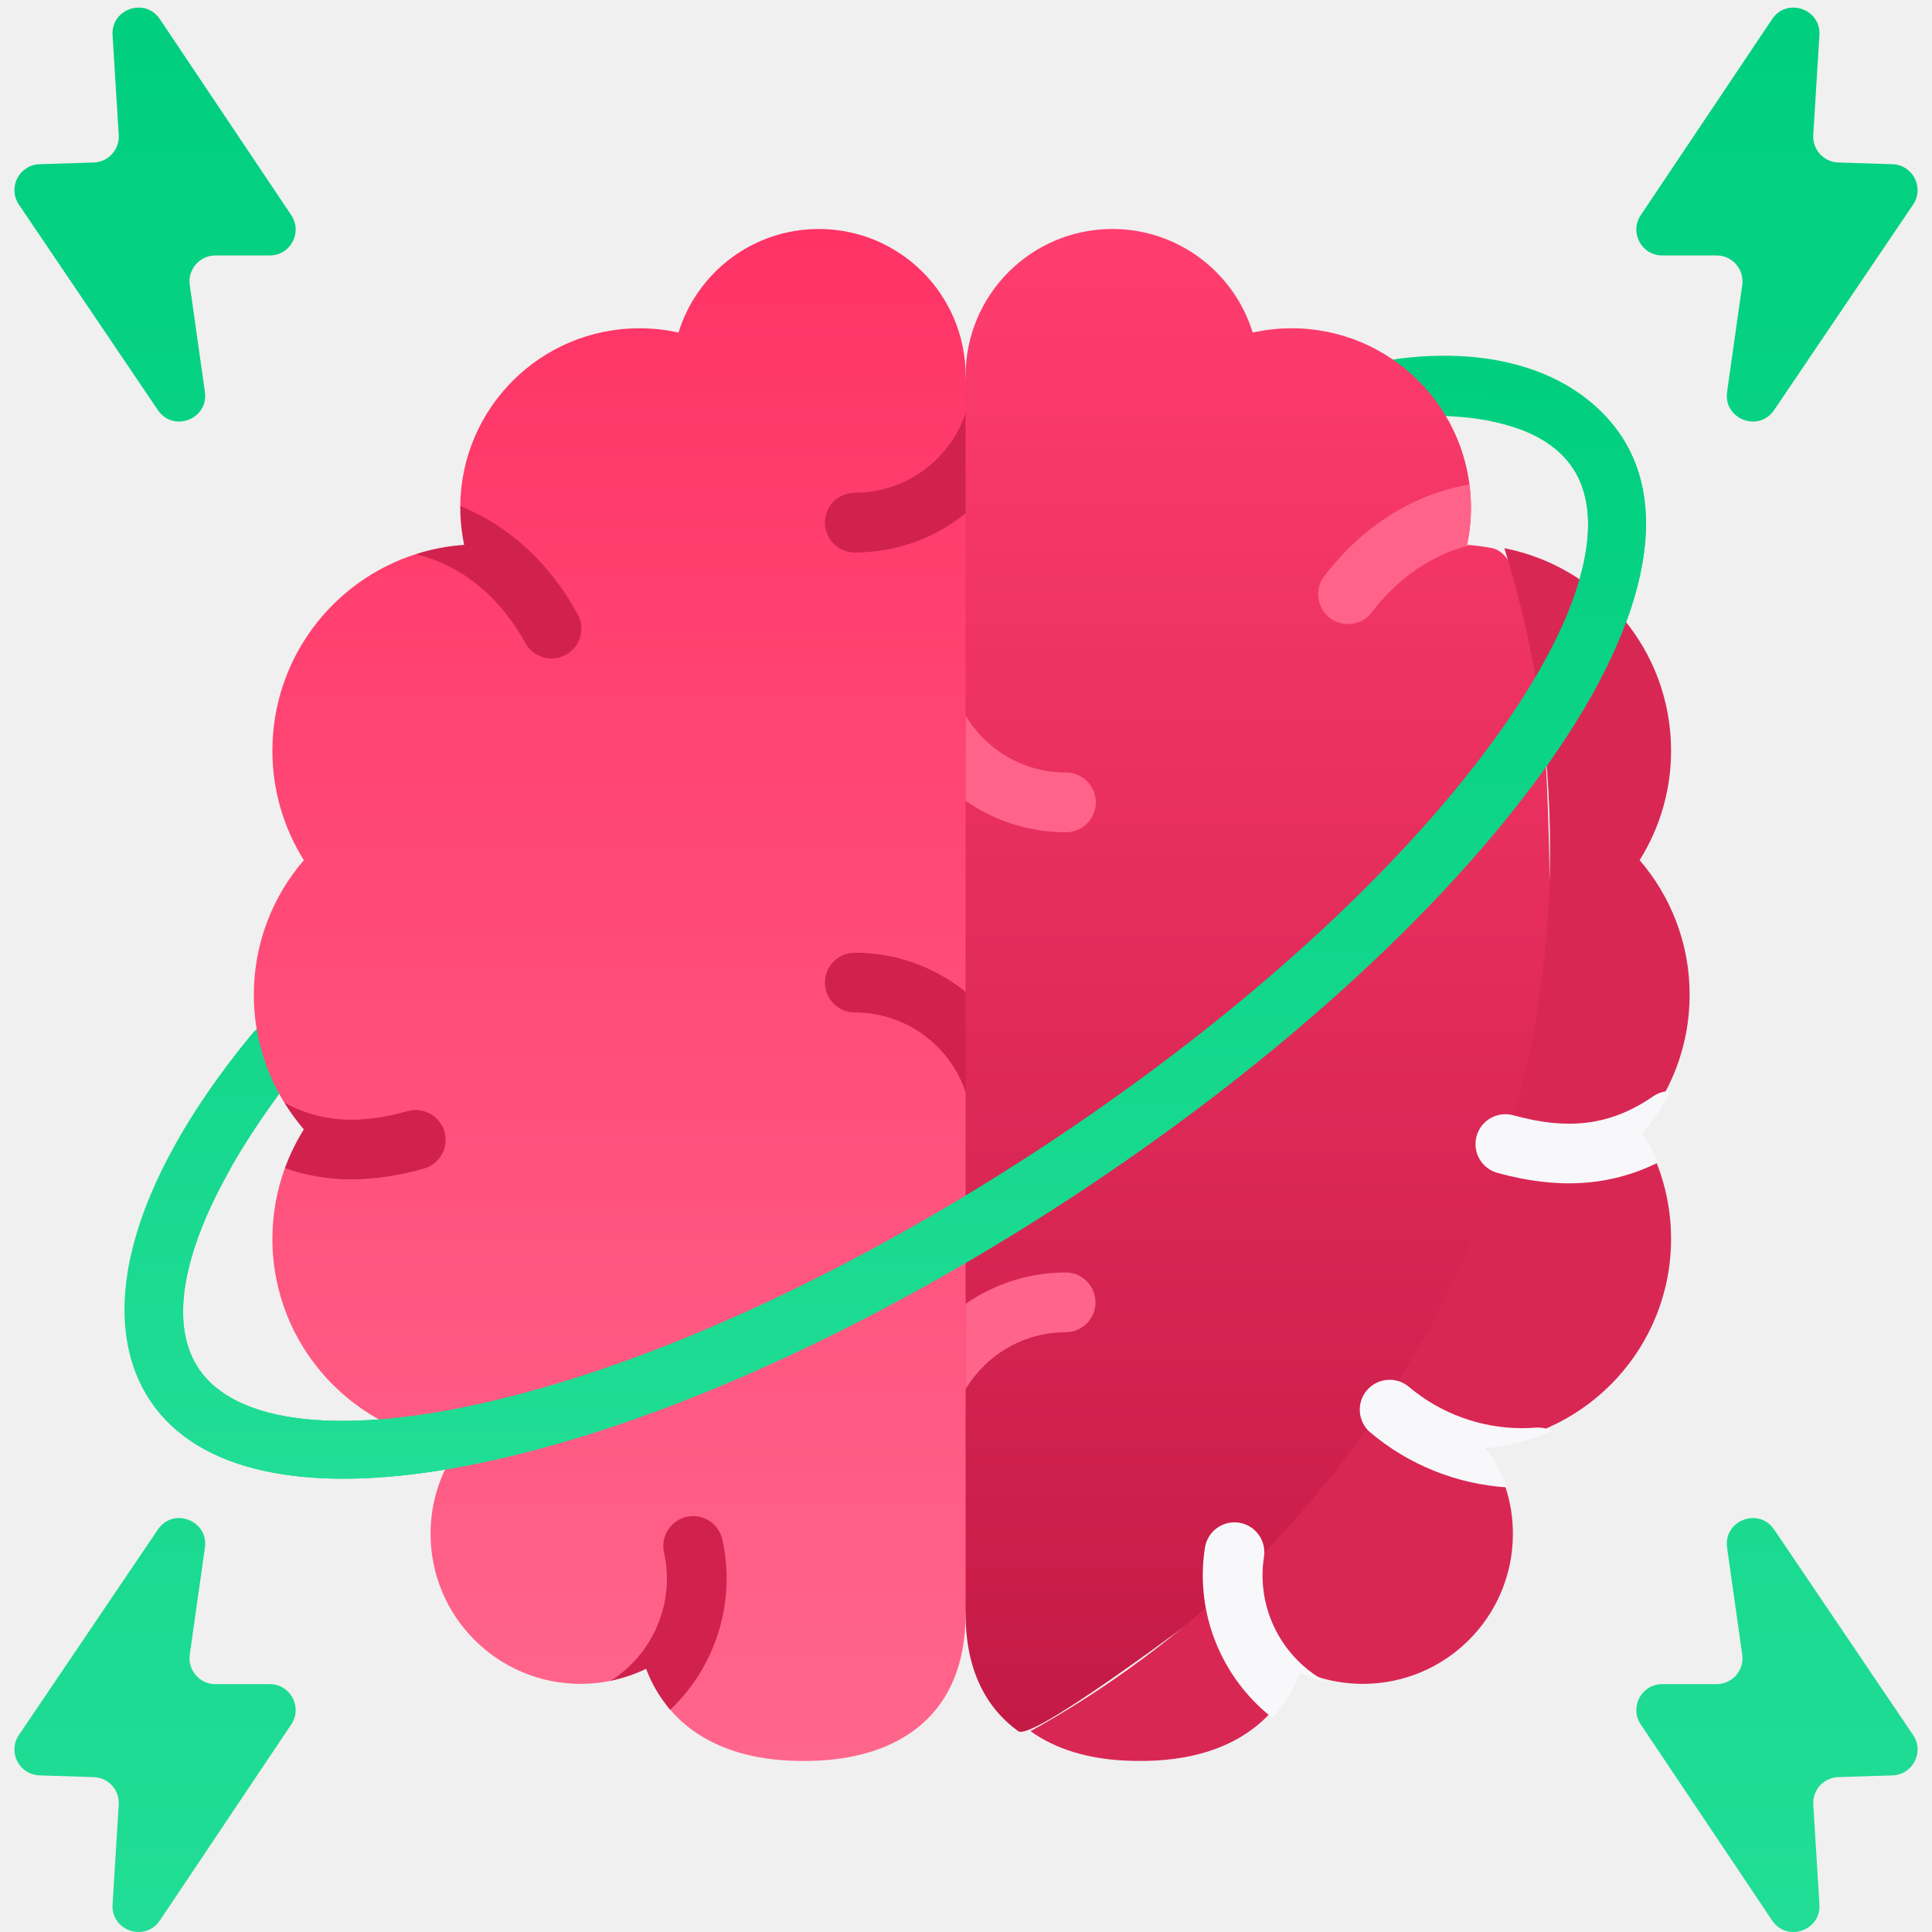
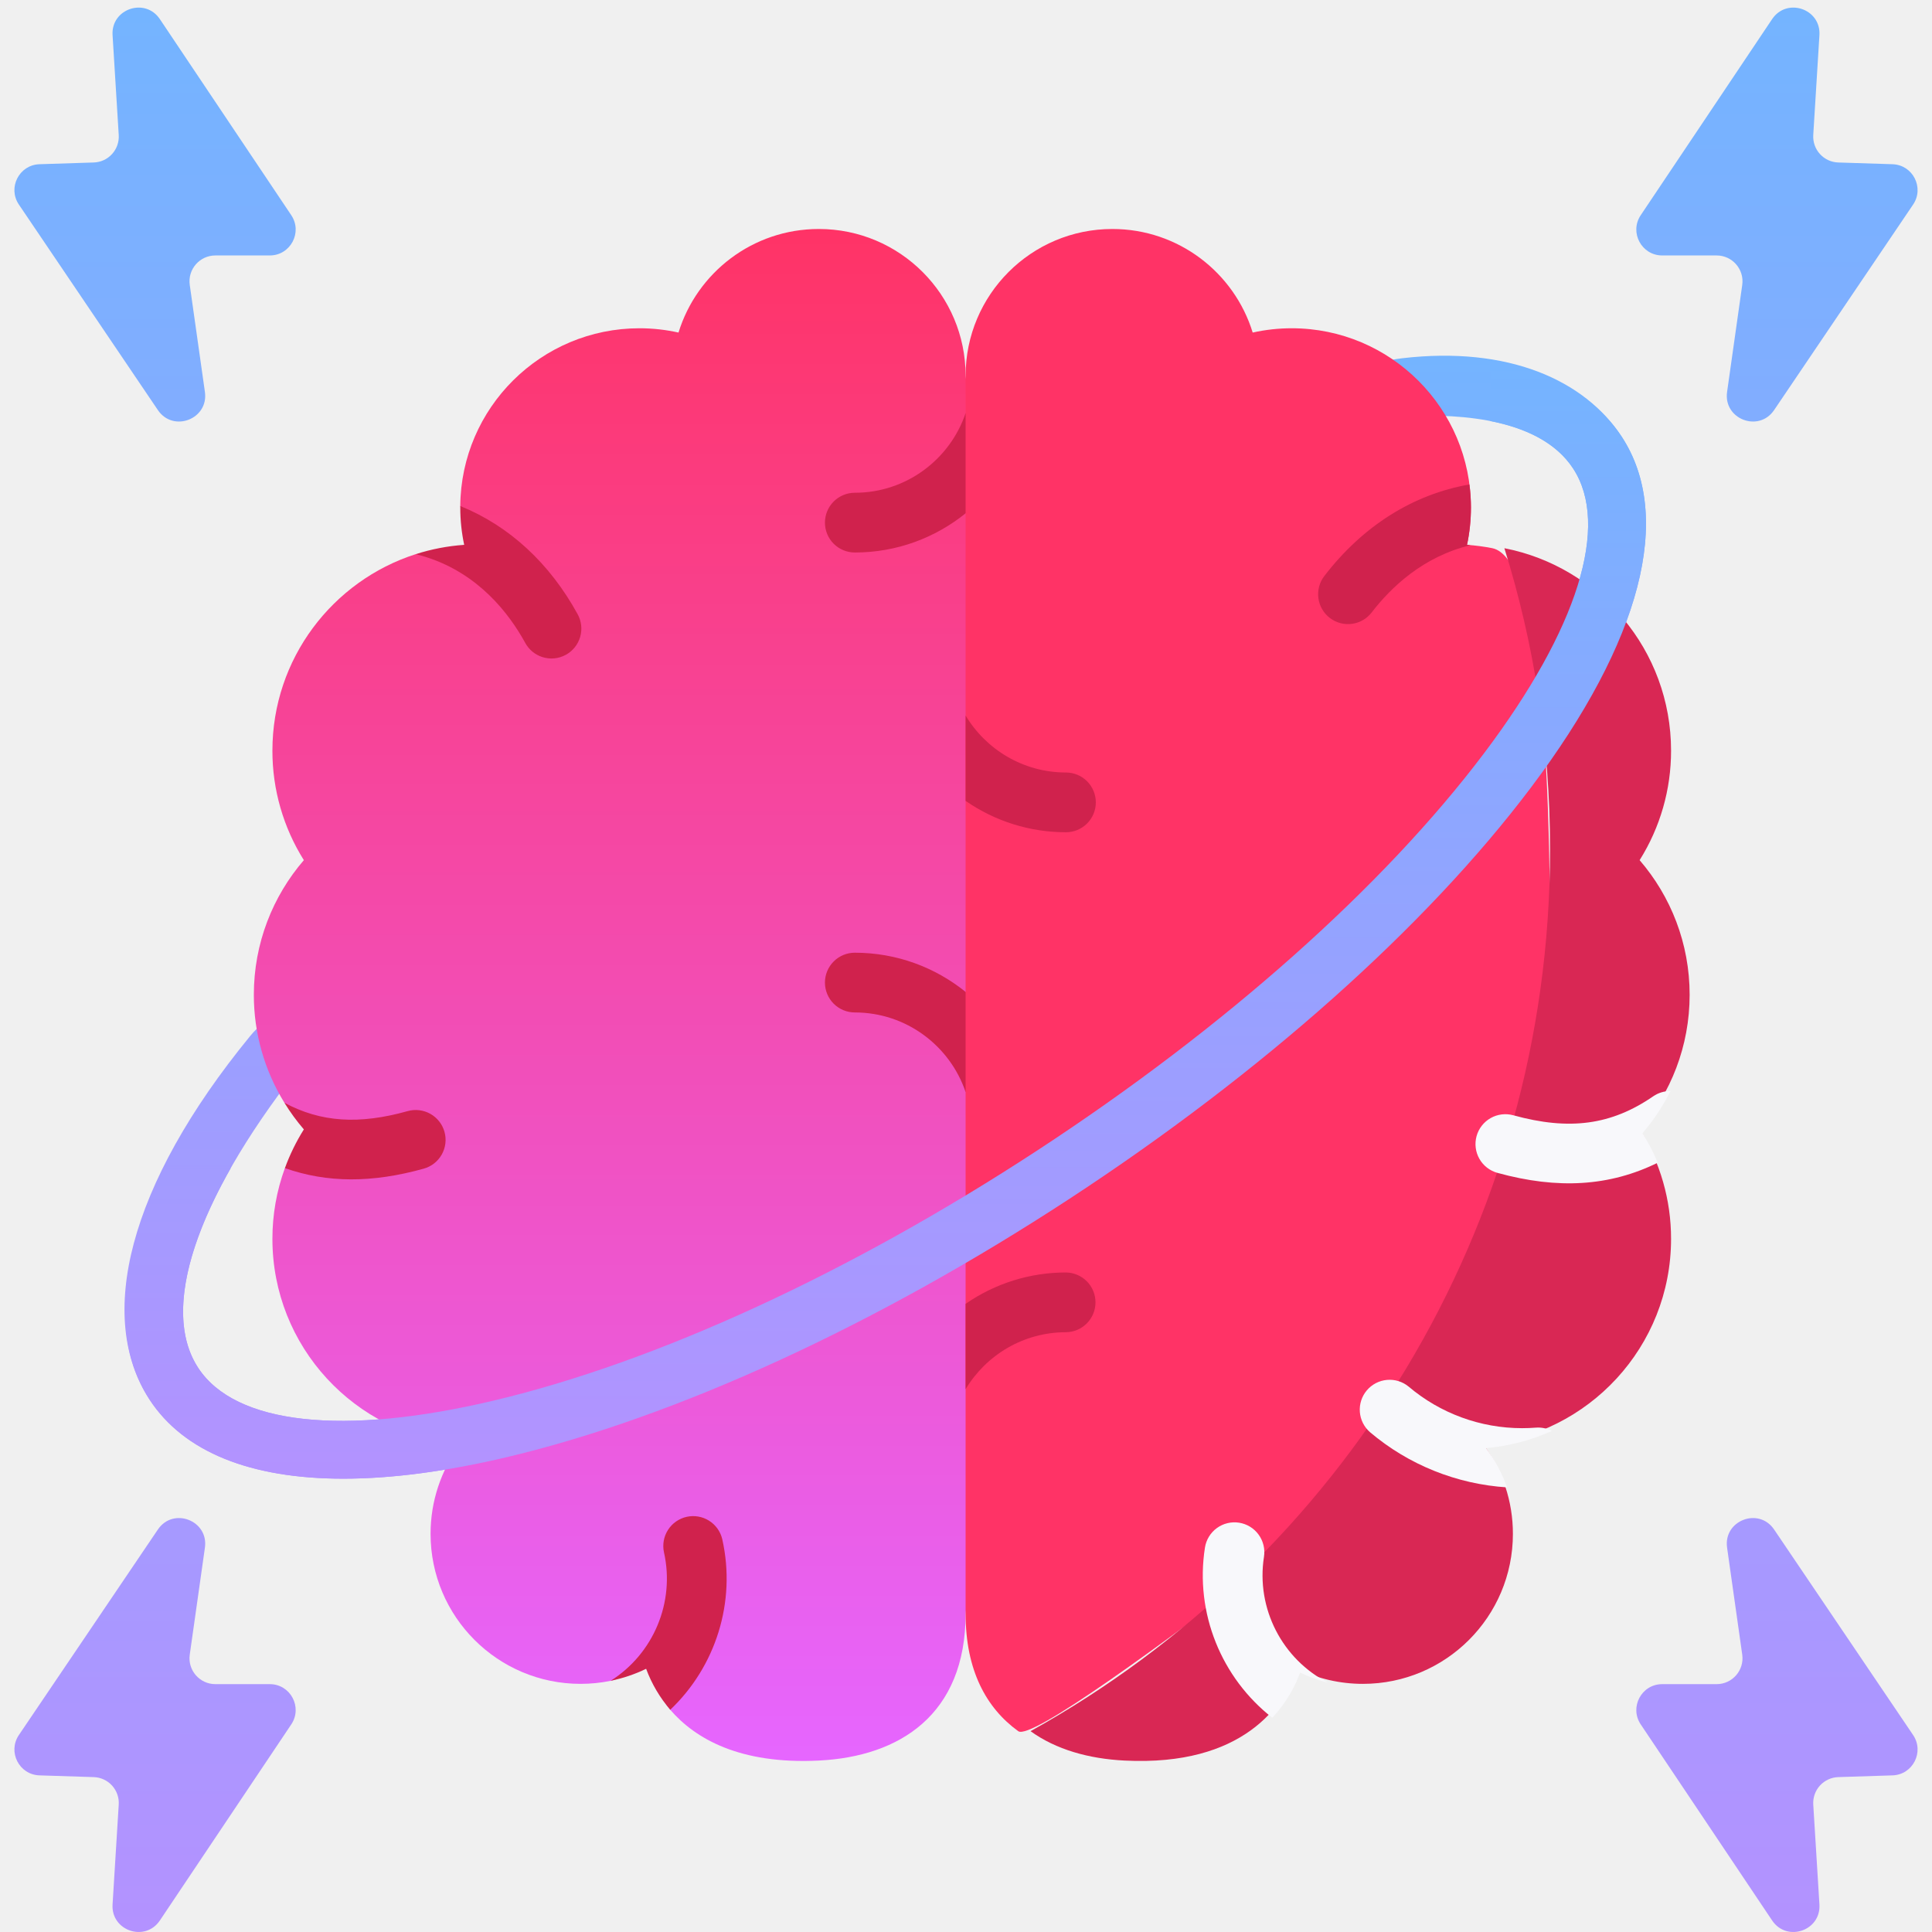
<svg xmlns="http://www.w3.org/2000/svg" width="512" height="512" viewBox="0 0 512 512" fill="none">
-   <g clip-path="url(#clip0_75_88)">
-     <path d="M90.989 391.869C66.417 391.87 48.712 384.792 39.639 370.92C25.428 349.193 33.864 314.151 66.296 274.563C71.374 268.364 73.739 270.601 77.094 273.209C77.892 273.829 78.561 274.601 79.061 275.479C79.561 276.357 79.883 277.325 80.009 278.328C80.134 279.331 80.061 280.349 79.794 281.323C79.526 282.298 79.069 283.21 78.449 284.008C51.787 318.319 42.336 346.927 52.519 362.495C62.339 377.508 90.935 380.658 130.976 371.137C174.156 360.87 225.284 337.328 274.943 304.848C324.602 272.368 366.661 234.958 393.372 199.512C418.141 166.642 426.715 139.18 416.896 124.168C408.456 111.263 388.03 109.512 372.38 110.312C368.168 110.54 364.518 107.265 364.3 103.02C364.082 98.775 362.647 95.987 371.592 94.94C399.652 91.658 419.93 100.688 429.777 115.743C443.559 136.813 434.996 169.852 405.665 208.775C377.911 245.605 334.479 284.299 283.369 317.728C232.259 351.157 179.403 375.443 134.537 386.111C118.34 389.962 103.739 391.868 90.989 391.869Z" fill="url(#paint0_linear_75_88)" />
-     <path d="M216.997 466.571C195.938 467.617 184.173 460.698 177.621 453.11C174.383 449.36 173.935 443.352 172.75 440.154C169.803 441.589 165.136 444.765 161.837 445.438C159.211 445.972 156.537 446.241 153.858 446.241C131.904 446.241 114.106 428.444 114.106 406.489C114.092 397.94 116.848 389.617 121.96 382.766C94.065 380.266 72.192 356.858 72.192 328.313C72.186 321.916 73.307 315.568 75.503 309.56L86.044 301.531L75.378 292.256C70.066 283.652 67.258 273.739 67.27 263.628C67.27 249.992 72.271 237.531 80.523 227.952C75.067 219.26 72.178 209.204 72.191 198.943C72.191 174.564 88.142 153.921 110.174 146.857C110.174 146.857 120.785 146.183 125.231 145.871C124.556 142.682 121.976 134.106 121.976 134.106C122.19 108.05 143.379 86.995 169.485 86.995C173.033 86.995 176.486 87.395 179.813 88.133C184.702 72.24 199.499 60.685 216.996 60.685C238.479 60.685 255.895 78.102 255.895 99.585C255.895 99.585 266.157 182.309 266.157 256.534C266.157 335.486 255.895 427.673 255.895 427.673C255.895 454.385 238.453 465.506 216.997 466.571Z" fill="url(#paint1_linear_75_88)" />
+   <g clip-path="url(#clip0_101_384)">
+     <path d="M90.989 391.868C66.417 391.869 48.712 384.791 39.639 370.919C25.428 349.192 33.864 314.15 66.296 274.562C71.374 268.363 73.739 270.6 77.094 273.208C77.892 273.828 78.561 274.6 79.061 275.478C79.561 276.356 79.883 277.324 80.009 278.327C80.134 279.33 80.061 280.348 79.794 281.322C79.526 282.297 79.069 283.209 78.449 284.007C51.787 318.318 42.336 346.926 52.519 362.494C62.339 377.507 90.935 380.657 130.976 371.136C174.156 360.869 225.284 337.327 274.943 304.847C324.602 272.367 366.661 234.957 393.372 199.511C418.141 166.641 426.715 139.179 416.896 124.167C408.456 111.262 388.03 109.511 372.38 110.311C368.168 110.539 364.518 107.264 364.3 103.019C364.082 98.774 362.647 95.986 371.592 94.939C399.652 91.657 419.93 100.687 429.777 115.742C443.559 136.812 434.996 169.851 405.665 208.774C377.911 245.604 334.479 284.298 283.369 317.727C232.259 351.156 179.403 375.442 134.537 386.11C118.34 389.961 103.739 391.867 90.989 391.868Z" fill="url(#paint0_linear_101_384)" />
+     <path d="M216.997 466.569C195.938 467.615 184.173 460.696 177.621 453.108C174.383 449.358 173.935 443.35 172.75 440.152C169.803 441.587 165.136 444.763 161.837 445.436C159.211 445.97 156.537 446.239 153.858 446.239C131.904 446.239 114.106 428.442 114.106 406.487C114.092 397.938 116.848 389.615 121.96 382.764C94.065 380.264 72.192 356.856 72.192 328.311C72.186 321.914 73.307 315.566 75.503 309.558L86.044 301.529L75.378 292.254C70.066 283.65 67.258 273.737 67.27 263.626C67.27 249.99 72.271 237.529 80.523 227.95C75.067 219.258 72.178 209.202 72.191 198.941C72.191 174.562 88.142 153.919 110.174 146.855C110.174 146.855 120.785 146.181 125.231 145.869C124.556 142.68 121.976 134.104 121.976 134.104C122.19 108.048 143.379 86.993 169.485 86.993C173.033 86.993 176.486 87.394 179.813 88.132C184.702 72.238 199.499 60.684 216.996 60.684C238.479 60.684 255.895 78.1 255.895 99.583C255.895 99.583 266.157 182.307 266.157 256.532C266.157 335.484 255.895 427.671 255.895 427.671C255.895 454.383 238.453 465.504 216.997 466.569Z" fill="url(#paint1_linear_101_384)" />
    <path d="M255.895 289.403L266.157 274.92L255.895 262.864C247.858 256.375 237.645 252.478 226.534 252.478C224.434 252.478 222.421 253.312 220.936 254.797C219.452 256.281 218.618 258.295 218.618 260.394C218.618 262.494 219.452 264.507 220.936 265.992C222.421 267.476 224.434 268.31 226.534 268.31C240.162 268.311 251.754 277.156 255.895 289.403ZM226.534 146.418C237.645 146.418 247.858 142.521 255.895 136.032L266.157 124.912L255.895 109.494C251.754 121.741 240.161 130.586 226.534 130.586C224.434 130.586 222.421 131.42 220.936 132.905C219.452 134.389 218.618 136.403 218.618 138.502C218.618 140.602 219.452 142.615 220.936 144.1C222.421 145.584 224.434 146.418 226.534 146.418ZM191.406 407.903C190.931 405.869 189.671 404.105 187.902 402.996C186.132 401.886 183.996 401.521 181.958 401.98C179.92 402.439 178.146 403.684 177.023 405.445C175.899 407.205 175.517 409.339 175.959 411.38C178.939 424.618 173.162 438.279 161.833 445.423C165.087 444.764 168.245 443.698 171.232 442.249C172.7 446.219 174.865 449.896 177.625 453.106C189.611 441.73 195.162 424.588 191.406 407.903ZM112.301 309.704C114.323 309.139 116.038 307.794 117.068 305.964C118.098 304.135 118.359 301.971 117.794 299.949C117.229 297.927 115.883 296.212 114.054 295.182C112.225 294.152 110.061 293.891 108.039 294.456C95.133 298.064 85.076 297.434 75.379 292.255C76.904 294.737 78.625 297.094 80.524 299.304C78.497 302.538 76.814 305.975 75.504 309.56C86.65 313.502 98.637 313.524 112.301 309.704ZM153.089 162.785C145.643 149.201 134.942 139.37 121.986 134.105C121.985 134.239 121.976 134.37 121.976 134.504C121.976 137.895 122.338 141.2 123.013 144.389C118.65 144.694 114.34 145.522 110.176 146.857C111.176 147.109 112.17 147.389 113.151 147.706C126.833 152.134 134.871 162.489 139.205 170.395C140.174 172.167 141.786 173.5 143.708 174.121C144.734 174.454 145.817 174.574 146.891 174.472C147.965 174.371 149.007 174.051 149.952 173.531C150.864 173.032 151.668 172.357 152.319 171.547C152.97 170.737 153.455 169.806 153.746 168.808C154.038 167.81 154.129 166.765 154.017 165.731C153.904 164.698 153.589 163.697 153.089 162.785Z" fill="#D0224D" />
-     <path d="M407.267 358.671C407.267 358.671 420.599 150.178 395.428 145.268C393.231 144.84 391.01 144.547 388.778 144.39C389.466 141.14 389.814 137.827 389.815 134.505C389.815 108.266 368.544 86.995 342.305 86.995C338.831 86.996 335.367 87.378 331.977 88.133C327.088 72.24 312.291 60.685 294.794 60.685C273.311 60.685 255.895 78.102 255.895 99.585V427.673C255.895 442.576 261.324 452.626 269.85 458.785C276.607 463.664 407.267 358.671 407.267 358.671Z" fill="url(#paint2_linear_75_88)" />
+     <path d="M407.267 358.669C407.267 358.669 420.599 150.176 395.428 145.266C393.231 144.838 391.01 144.545 388.778 144.388C389.466 141.138 389.814 137.825 389.815 134.503C389.815 108.264 368.544 86.993 342.305 86.993C338.831 86.994 335.367 87.376 331.977 88.132C327.088 72.238 312.291 60.684 294.794 60.684C273.311 60.684 255.895 78.1 255.895 99.583V427.671C255.895 442.574 261.324 452.624 269.85 458.783C276.607 463.662 407.267 358.669 407.267 358.669Z" fill="url(#paint2_linear_101_384)" />
    <path d="M447.772 263.626C447.772 249.99 442.771 237.529 434.519 227.95C439.975 219.259 442.863 209.203 442.85 198.941C442.85 172.334 423.846 150.192 398.676 145.281C406.541 170.466 410.782 197.251 410.782 225.028C410.782 325.601 355.209 413.181 273.105 458.778C279.861 463.658 288.559 466.099 298.045 466.57C329.512 468.133 340.227 451.914 343.809 442.248C349.222 444.882 355.165 446.247 361.184 446.24C383.138 446.24 400.935 428.443 400.935 406.488C400.948 397.94 398.193 389.617 393.082 382.765C420.977 380.265 442.85 356.857 442.85 328.312C442.863 318.051 439.975 307.994 434.519 299.303C442.771 289.723 447.772 277.262 447.772 263.626Z" fill="#D92754" />
-     <path d="M469.63 5.07L434.811 57.028C431.759 61.581 435.023 67.698 440.506 67.698H454.923C459.091 67.698 462.295 71.388 461.71 75.514L457.694 103.872C456.675 111.07 466.087 114.695 470.16 108.674L506.993 54.214C510.016 49.743 506.928 43.694 501.534 43.522L487.155 43.062C486.239 43.032 485.337 42.819 484.504 42.435C483.671 42.05 482.924 41.503 482.306 40.825C481.688 40.147 481.213 39.351 480.909 38.486C480.604 37.621 480.476 36.703 480.532 35.788L482.167 9.308C482.598 2.327 473.524 -0.741 469.63 5.07ZM42.368 5.07L77.187 57.028C80.239 61.581 76.975 67.698 71.492 67.698H57.075C52.907 67.698 49.703 71.388 50.288 75.514L54.304 103.872C55.323 111.07 45.911 114.695 41.838 108.674L5.005 54.214C1.982 49.743 5.07 43.694 10.464 43.522L24.843 43.062C25.76 43.032 26.662 42.819 27.495 42.435C28.328 42.05 29.075 41.503 29.693 40.825C30.31 40.147 30.786 39.351 31.09 38.486C31.395 37.621 31.523 36.703 31.466 35.788L29.831 9.308C29.4 2.327 38.474 -0.741 42.368 5.07ZM469.63 508.944L434.811 456.987C431.759 452.433 435.023 446.316 440.506 446.316H454.923C459.091 446.316 462.295 442.627 461.71 438.5L457.694 410.142C456.675 402.944 466.087 399.319 470.16 405.34L506.993 459.801C510.016 464.271 506.928 470.32 501.534 470.493L487.155 470.953C486.239 470.983 485.337 471.196 484.504 471.58C483.671 471.964 482.924 472.512 482.306 473.19C481.688 473.868 481.213 474.664 480.909 475.529C480.604 476.394 480.476 477.312 480.532 478.227L482.167 504.706C482.598 511.687 473.524 514.755 469.63 508.944ZM42.368 508.944L77.187 456.987C80.239 452.433 76.975 446.316 71.492 446.316H57.075C52.907 446.316 49.703 442.627 50.288 438.5L54.304 410.142C55.323 402.944 45.911 399.319 41.838 405.34L5.005 459.801C1.982 464.271 5.07 470.32 10.464 470.493L24.843 470.953C25.76 470.983 26.662 471.196 27.495 471.58C28.328 471.964 29.075 472.512 29.693 473.19C30.31 473.868 30.786 474.664 31.09 475.529C31.395 476.394 31.523 477.312 31.466 478.227L29.831 504.706C29.4 511.687 38.474 514.755 42.368 508.944Z" fill="url(#paint3_linear_75_88)" />
-     <path d="M429.778 115.742C422.912 105.245 411.044 98.575 394.926 95.986V111.579C404.013 113.363 412.263 117.082 416.897 124.168C426.716 139.181 418.143 166.643 393.373 199.512C366.663 234.958 324.604 272.367 274.944 304.848C225.284 337.329 174.157 360.87 130.977 371.137C90.936 380.658 62.341 377.508 52.52 362.495C44.995 350.99 48.204 332.359 61.145 309.572H43.776C31.339 334.649 29.757 355.809 39.641 370.92C48.714 384.792 66.419 391.87 90.991 391.869C103.74 391.869 118.342 389.963 134.539 386.111C179.405 375.443 232.261 351.158 283.371 317.728C334.481 284.298 377.913 245.605 405.667 208.775C434.997 169.851 443.56 136.812 429.778 115.742Z" fill="url(#paint4_linear_75_88)" />
-     <path d="M352.412 163.758C353.266 164.416 354.247 164.891 355.292 165.156C356.338 165.42 357.427 165.468 358.492 165.296C360.486 164.977 362.283 163.905 363.513 162.302C368.605 155.672 377.175 147.459 389.712 144.477C389.4 144.45 389.091 144.411 388.777 144.389C389.465 141.139 389.813 137.826 389.814 134.504C389.814 132.429 389.666 130.389 389.408 128.385C374.439 131.01 361.154 139.38 350.955 152.658C350.321 153.482 349.857 154.423 349.587 155.427C349.318 156.432 349.249 157.479 349.384 158.51C349.519 159.54 349.856 160.534 350.376 161.435C350.895 162.335 351.587 163.125 352.412 163.758ZM282.489 204.722C271.206 204.722 261.315 198.659 255.895 189.623V212.24C263.702 217.662 272.983 220.563 282.489 220.555C283.528 220.555 284.558 220.35 285.518 219.952C286.478 219.555 287.351 218.972 288.086 218.237C288.821 217.501 289.404 216.629 289.802 215.668C290.2 214.708 290.405 213.678 290.405 212.639C290.405 211.599 290.2 210.57 289.802 209.609C289.404 208.649 288.821 207.776 288.086 207.041C287.351 206.305 286.479 205.722 285.518 205.324C284.558 204.927 283.528 204.722 282.489 204.722Z" fill="#FF638A" />
-     <path d="M393.831 383.766C399.856 383.229 405.749 381.69 411.267 379.213C409.96 378.531 408.487 378.229 407.016 378.34C405.808 378.434 404.576 378.481 403.356 378.481C392.352 378.482 381.703 374.579 373.305 367.467C371.7 366.143 369.637 365.504 367.564 365.689C365.491 365.874 363.574 366.867 362.228 368.455C360.882 370.043 360.216 372.097 360.373 374.172C360.53 376.247 361.498 378.177 363.067 379.544C373.29 388.212 386.062 393.321 399.391 394.173C398.067 390.447 396.193 386.939 393.831 383.766ZM334.966 412.576C335.127 411.549 335.084 410.501 334.84 409.49C334.595 408.48 334.154 407.527 333.542 406.687C332.929 405.847 332.157 405.136 331.27 404.595C330.383 404.053 329.397 403.691 328.37 403.53C326.296 403.205 324.178 403.718 322.481 404.955C320.785 406.191 319.649 408.051 319.324 410.125C316.6 427.507 323.733 444.723 337.163 455.216C341.004 451.139 343.257 446.761 344.559 443.247C346.954 444.408 349.459 445.324 352.037 445.98C339.812 439.758 332.823 426.253 334.966 412.576ZM435.267 300.304C438.193 296.902 440.692 293.154 442.707 289.144C441.071 289.119 439.468 289.604 438.119 290.531C427.025 298.161 415.935 299.665 401.04 295.559C400.038 295.283 398.991 295.207 397.96 295.335C396.928 295.463 395.932 295.794 395.028 296.307C394.124 296.82 393.33 297.507 392.691 298.327C392.052 299.147 391.581 300.085 391.305 301.087C391.029 302.09 390.953 303.136 391.081 304.168C391.21 305.2 391.54 306.196 392.053 307.1C392.566 308.004 393.253 308.798 394.073 309.437C394.893 310.075 395.831 310.546 396.833 310.822C412.874 315.243 426.59 314.397 439.327 308.128C438.187 305.415 436.83 302.799 435.267 300.304Z" fill="#F8F8FB" />
-     <path d="M282.489 337.219C272.983 337.21 263.702 340.112 255.895 345.534V368.151C261.316 359.115 271.207 353.052 282.489 353.052C284.573 353.028 286.564 352.184 288.029 350.702C289.495 349.22 290.317 347.22 290.317 345.135C290.317 343.051 289.495 341.051 288.029 339.569C286.564 338.087 284.573 337.242 282.489 337.219Z" fill="#FF648B" />
+     <path d="M469.63 5.069L434.811 57.026C431.759 61.581 435.023 67.698 440.506 67.698H454.923C459.091 67.698 462.295 71.386 461.71 75.513L457.694 103.871C456.675 111.069 466.087 114.694 470.16 108.674L506.993 54.212C510.016 49.742 506.928 43.694 501.534 43.52L487.155 43.06C486.239 43.031 485.337 42.818 484.504 42.434C483.671 42.05 482.924 41.502 482.306 40.824C481.688 40.145 481.213 39.35 480.909 38.485C480.604 37.62 480.476 36.702 480.532 35.786L482.167 9.307C482.598 2.326 473.524 -0.742 469.63 5.069ZM42.368 5.069L77.187 57.026C80.239 61.581 76.975 67.698 71.492 67.698H57.075C52.907 67.698 49.703 71.386 50.288 75.513L54.304 103.871C55.323 111.069 45.911 114.694 41.838 108.674L5.005 54.212C1.982 49.742 5.07 43.694 10.464 43.52L24.843 43.06C25.76 43.031 26.662 42.818 27.495 42.434C28.328 42.05 29.075 41.502 29.693 40.824C30.31 40.145 30.786 39.35 31.09 38.485C31.395 37.62 31.523 36.702 31.466 35.786L29.831 9.307C29.4 2.326 38.474 -0.742 42.368 5.069ZM469.63 508.943L434.811 456.986C431.759 452.432 435.023 446.315 440.506 446.315H454.923C459.091 446.315 462.295 442.626 461.71 438.499L457.694 410.141C456.675 402.943 466.087 399.318 470.16 405.339L506.993 459.8C510.016 464.27 506.928 470.319 501.534 470.492L487.155 470.952C486.239 470.982 485.337 471.195 484.504 471.579C483.671 471.963 482.924 472.511 482.306 473.189C481.688 473.867 481.213 474.663 480.909 475.528C480.604 476.393 480.476 477.311 480.532 478.226L482.167 504.705C482.598 511.686 473.524 514.754 469.63 508.943ZM42.368 508.943L77.187 456.986C80.239 452.432 76.975 446.315 71.492 446.315H57.075C52.907 446.315 49.703 442.626 50.288 438.499L54.304 410.141C55.323 402.943 45.911 399.318 41.838 405.339L5.005 459.8C1.982 464.27 5.07 470.319 10.464 470.492L24.843 470.952C25.76 470.982 26.662 471.195 27.495 471.579C28.328 471.963 29.075 472.511 29.693 473.189C30.31 473.867 30.786 474.663 31.09 475.528C31.395 476.393 31.523 477.311 31.466 478.226L29.831 504.705C29.4 511.686 38.474 514.754 42.368 508.943Z" fill="url(#paint3_linear_101_384)" />
+     <path d="M429.778 115.74C422.912 105.243 411.044 98.573 394.926 95.984V111.577C404.013 113.361 412.263 117.08 416.897 124.166C426.716 139.179 418.143 166.641 393.373 199.51C366.663 234.956 324.604 272.365 274.944 304.846C225.284 337.327 174.157 360.868 130.977 371.135C90.936 380.656 62.341 377.506 52.52 362.493C44.995 350.988 48.204 332.357 61.145 309.57H43.776C31.339 334.647 29.757 355.807 39.641 370.918C48.714 384.79 66.419 391.868 90.991 391.867C103.74 391.867 118.342 389.961 134.539 386.109C179.405 375.441 232.261 351.156 283.371 317.726C334.481 284.296 377.913 245.603 405.667 208.773C434.997 169.849 443.56 136.81 429.778 115.74Z" fill="url(#paint4_linear_101_384)" />
+     <path d="M352.412 163.758C353.266 164.416 354.247 164.891 355.292 165.156C356.338 165.42 357.427 165.468 358.492 165.296C360.486 164.977 362.283 163.905 363.513 162.302C368.605 155.672 377.175 147.459 389.712 144.477C389.4 144.45 389.091 144.411 388.777 144.389C389.465 141.139 389.813 137.826 389.814 134.504C389.814 132.429 389.666 130.389 389.408 128.385C374.439 131.01 361.154 139.38 350.955 152.658C350.321 153.482 349.857 154.423 349.587 155.427C349.318 156.432 349.249 157.479 349.384 158.51C349.519 159.54 349.856 160.534 350.376 161.435C350.895 162.335 351.587 163.125 352.412 163.758ZM282.489 204.722C271.206 204.722 261.315 198.659 255.895 189.623V212.24C263.702 217.662 272.983 220.563 282.489 220.555C283.528 220.555 284.558 220.35 285.518 219.952C286.478 219.555 287.351 218.972 288.086 218.237C288.821 217.501 289.404 216.629 289.802 215.668C290.2 214.708 290.405 213.678 290.405 212.639C290.405 211.599 290.2 210.57 289.802 209.609C289.404 208.649 288.821 207.776 288.086 207.041C287.351 206.305 286.479 205.722 285.518 205.324C284.558 204.927 283.528 204.722 282.489 204.722Z" fill="#D0224D" />
+     <path d="M393.831 383.765C399.856 383.228 405.749 381.689 411.267 379.213C409.96 378.53 408.487 378.228 407.016 378.34C405.808 378.434 404.576 378.48 403.356 378.48C392.352 378.481 381.703 374.578 373.305 367.467C371.7 366.142 369.637 365.503 367.564 365.688C365.491 365.873 363.574 366.866 362.228 368.454C360.882 370.042 360.216 372.096 360.373 374.171C360.53 376.246 361.498 378.176 363.067 379.544C373.29 388.212 386.062 393.321 399.391 394.173C398.067 390.446 396.193 386.938 393.831 383.765ZM334.966 412.575C335.127 411.548 335.084 410.5 334.84 409.489C334.595 408.479 334.154 407.526 333.542 406.686C332.929 405.846 332.157 405.135 331.27 404.594C330.383 404.052 329.397 403.69 328.37 403.53C326.296 403.204 324.178 403.717 322.481 404.954C320.785 406.19 319.649 408.05 319.324 410.125C316.6 427.507 323.733 444.723 337.163 455.216C341.004 451.139 343.257 446.761 344.559 443.247C346.954 444.407 349.459 445.323 352.037 445.98C339.812 439.758 332.823 426.252 334.966 412.575ZM435.267 300.303C438.193 296.901 440.692 293.153 442.707 289.144C441.071 289.118 439.468 289.603 438.119 290.531C427.025 298.161 415.935 299.664 401.04 295.558C400.038 295.282 398.991 295.206 397.96 295.334C396.928 295.462 395.932 295.793 395.028 296.306C394.124 296.819 393.33 297.506 392.691 298.326C392.052 299.146 391.581 300.084 391.305 301.087C391.029 302.089 390.953 303.135 391.081 304.167C391.21 305.199 391.54 306.195 392.053 307.099C392.566 308.003 393.253 308.797 394.073 309.436C394.893 310.074 395.831 310.545 396.833 310.821C412.874 315.242 426.59 314.396 439.327 308.127C438.187 305.414 436.83 302.798 435.267 300.303Z" fill="#F8F8FB" />
+     <path d="M282.489 337.219C272.983 337.21 263.702 340.112 255.895 345.534V368.151C261.316 359.115 271.207 353.052 282.489 353.052C284.573 353.028 286.564 352.184 288.029 350.702C289.495 349.22 290.317 347.22 290.317 345.135C290.317 343.051 289.495 341.051 288.029 339.569C286.564 338.087 284.573 337.242 282.489 337.219Z" fill="#D0224D" />
  </g>
  <defs>
-     <linearGradient id="paint0_linear_75_88" x1="234.596" y1="94.269" x2="234.596" y2="391.869" gradientUnits="userSpaceOnUse">
-       <stop stop-color="#00CF7F" />
-       <stop offset="1" stop-color="#21DD95" />
+     <linearGradient id="paint0_linear_101_384" x1="234.596" y1="94.268" x2="234.596" y2="391.868" gradientUnits="userSpaceOnUse">
+       <stop stop-color="#74B4FF" />
+       <stop offset="1" stop-color="#B392FF" />
    </linearGradient>
-     <linearGradient id="paint1_linear_75_88" x1="166.713" y1="60.685" x2="166.713" y2="466.676" gradientUnits="userSpaceOnUse">
+     <linearGradient id="paint1_linear_101_384" x1="166.713" y1="60.684" x2="166.713" y2="466.674" gradientUnits="userSpaceOnUse">
      <stop stop-color="#FF3366" />
-       <stop offset="1" stop-color="#FF668C" />
+       <stop offset="1" stop-color="#E666FF" />
    </linearGradient>
-     <linearGradient id="paint2_linear_75_88" x1="333.344" y1="60.685" x2="333.344" y2="458.949" gradientUnits="userSpaceOnUse">
-       <stop stop-color="#FF3D6E" />
-       <stop offset="1" stop-color="#C41A45" />
+     <linearGradient id="paint2_linear_101_384" x1="333.344" y1="60.684" x2="333.344" y2="458.948" gradientUnits="userSpaceOnUse">
+       <stop stop-color="#FF3366" />
    </linearGradient>
-     <linearGradient id="paint3_linear_75_88" x1="255.999" y1="2.015" x2="255.999" y2="512" gradientUnits="userSpaceOnUse">
-       <stop stop-color="#00CF7F" />
-       <stop offset="1" stop-color="#21DD95" />
+     <linearGradient id="paint3_linear_101_384" x1="255.999" y1="2.014" x2="255.999" y2="511.999" gradientUnits="userSpaceOnUse">
+       <stop stop-color="#74B4FF" />
+       <stop offset="1" stop-color="#B392FF" />
    </linearGradient>
-     <linearGradient id="paint4_linear_75_88" x1="234.701" y1="95.986" x2="234.701" y2="391.869" gradientUnits="userSpaceOnUse">
-       <stop stop-color="#00CF7F" />
-       <stop offset="1" stop-color="#21DD95" />
+     <linearGradient id="paint4_linear_101_384" x1="234.701" y1="95.984" x2="234.701" y2="391.867" gradientUnits="userSpaceOnUse">
+       <stop stop-color="#74B4FF" />
+       <stop offset="1" stop-color="#B392FF" />
    </linearGradient>
-     <clipPath id="clip0_75_88">
+     <clipPath id="clip0_101_384">
      <rect width="512" height="512" fill="white" />
    </clipPath>
  </defs>
</svg>
